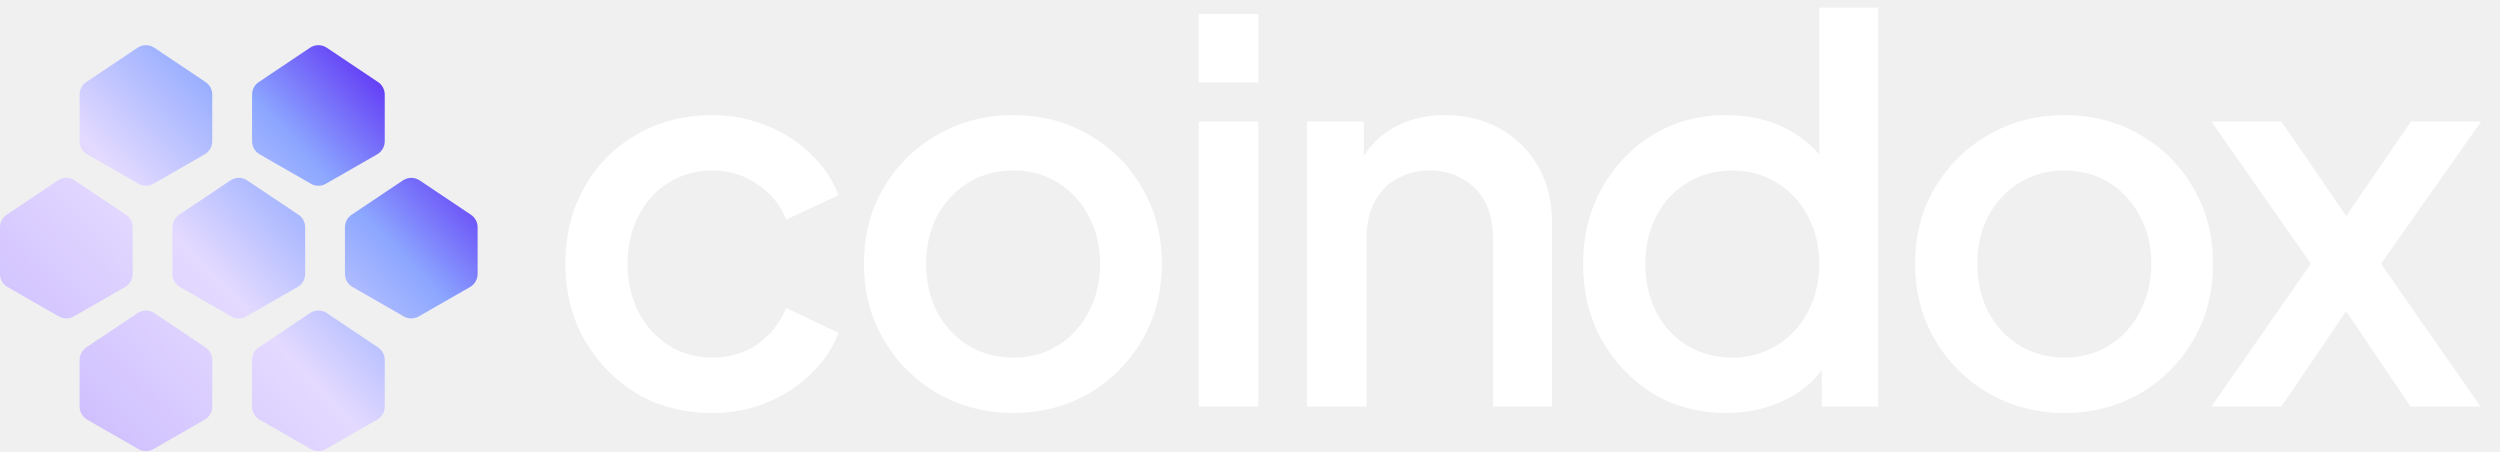
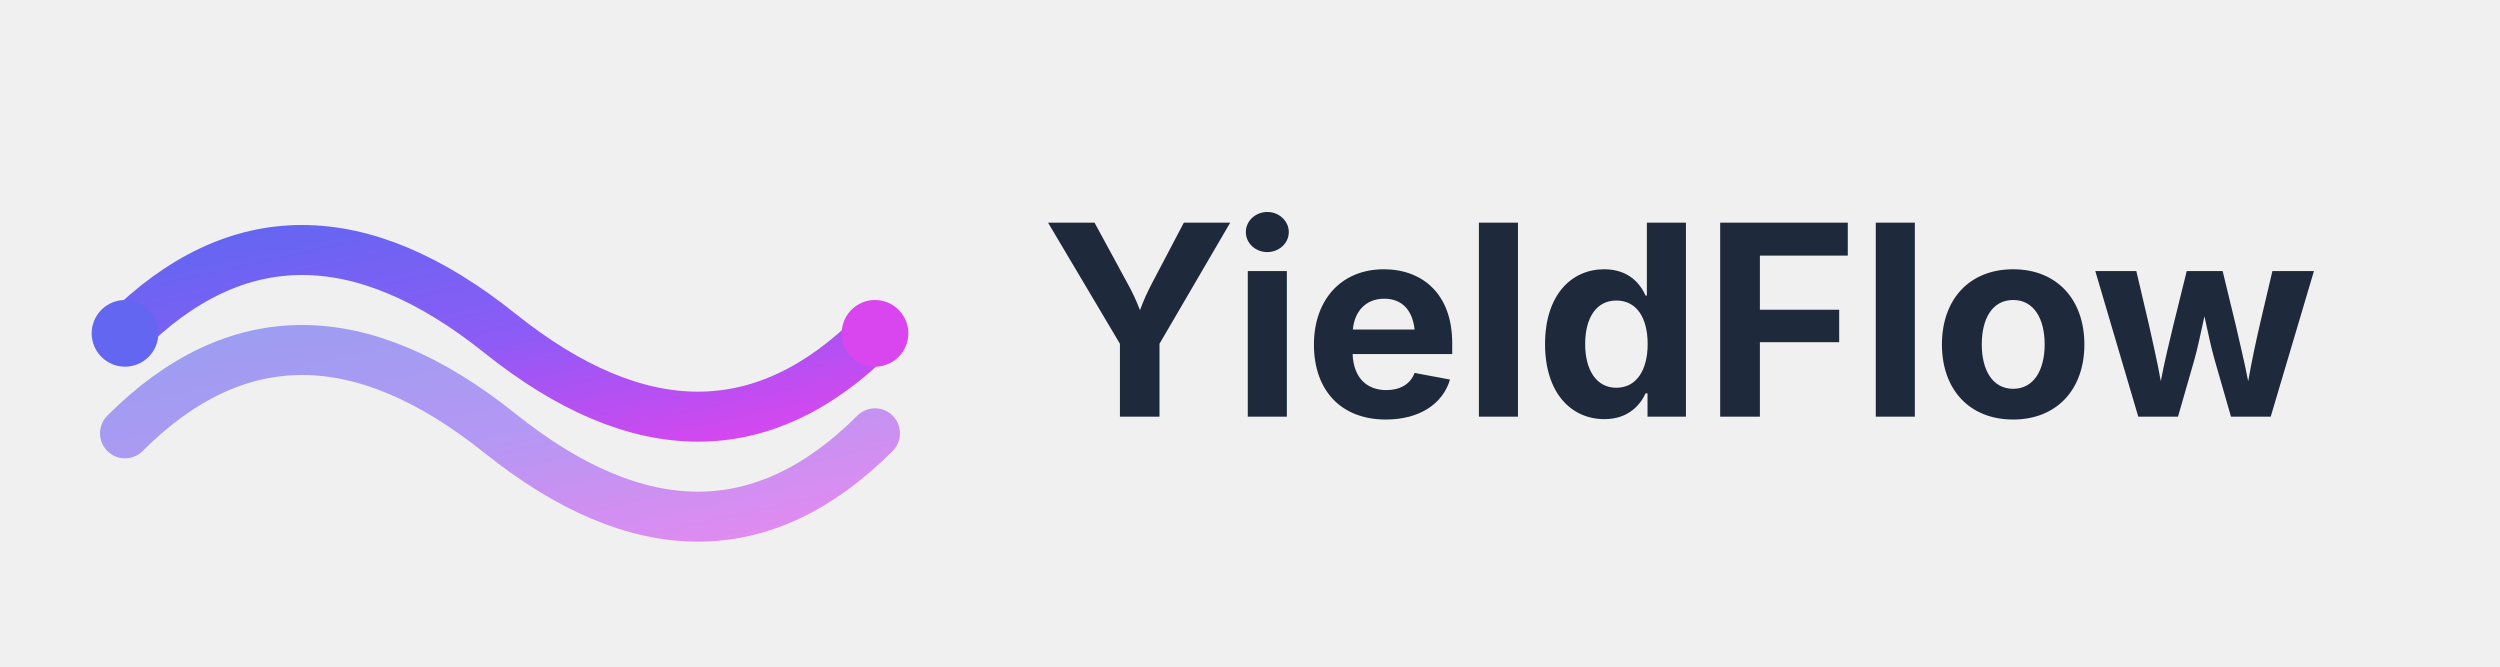
- <svg xmlns="http://www.w3.org/2000/svg" width="166" height="30" viewBox="0 0 166 30" fill="none">
-   <path d="M47.305 27.42C45.415 27.42 43.735 26.988 42.265 26.125C40.818 25.238 39.663 24.048 38.8 22.555C37.96 21.062 37.54 19.37 37.54 17.48C37.54 15.613 37.96 13.933 38.8 12.44C39.64 10.947 40.795 9.78 42.265 8.94C43.735 8.077 45.415 7.645 47.305 7.645C48.588 7.645 49.79 7.878 50.91 8.345C52.03 8.788 52.998 9.407 53.815 10.2C54.655 10.993 55.273 11.915 55.67 12.965L52.205 14.575C51.808 13.595 51.167 12.813 50.28 12.23C49.417 11.623 48.425 11.32 47.305 11.32C46.232 11.32 45.263 11.588 44.4 12.125C43.56 12.638 42.895 13.373 42.405 14.33C41.915 15.263 41.67 16.325 41.67 17.515C41.67 18.705 41.915 19.778 42.405 20.735C42.895 21.668 43.56 22.403 44.4 22.94C45.263 23.477 46.232 23.745 47.305 23.745C48.448 23.745 49.44 23.453 50.28 22.87C51.143 22.263 51.785 21.458 52.205 20.455L55.67 22.1C55.297 23.103 54.69 24.013 53.85 24.83C53.033 25.623 52.065 26.253 50.945 26.72C49.825 27.187 48.612 27.42 47.305 27.42ZM67.271 27.42C65.451 27.42 63.782 26.988 62.266 26.125C60.772 25.262 59.582 24.083 58.696 22.59C57.809 21.097 57.366 19.405 57.366 17.515C57.366 15.602 57.809 13.91 58.696 12.44C59.582 10.947 60.772 9.78 62.266 8.94C63.759 8.077 65.427 7.645 67.271 7.645C69.137 7.645 70.806 8.077 72.276 8.94C73.769 9.78 74.947 10.947 75.811 12.44C76.697 13.91 77.141 15.602 77.141 17.515C77.141 19.428 76.697 21.132 75.811 22.625C74.924 24.118 73.734 25.297 72.241 26.16C70.747 27 69.091 27.42 67.271 27.42ZM67.271 23.745C68.391 23.745 69.382 23.477 70.246 22.94C71.109 22.403 71.786 21.668 72.276 20.735C72.789 19.778 73.046 18.705 73.046 17.515C73.046 16.325 72.789 15.263 72.276 14.33C71.786 13.397 71.109 12.662 70.246 12.125C69.382 11.588 68.391 11.32 67.271 11.32C66.174 11.32 65.182 11.588 64.296 12.125C63.432 12.662 62.744 13.397 62.231 14.33C61.741 15.263 61.496 16.325 61.496 17.515C61.496 18.705 61.741 19.778 62.231 20.735C62.744 21.668 63.432 22.403 64.296 22.94C65.182 23.477 66.174 23.745 67.271 23.745ZM79.602 27V8.065H83.557V27H79.602ZM79.602 5.475V0.925H83.557V5.475H79.602ZM86.781 27V8.065H90.561V11.775L90.106 11.285C90.573 10.095 91.319 9.197 92.346 8.59C93.373 7.96 94.563 7.645 95.916 7.645C97.316 7.645 98.553 7.948 99.626 8.555C100.699 9.162 101.539 10.002 102.146 11.075C102.753 12.148 103.056 13.385 103.056 14.785V27H99.136V15.835C99.136 14.878 98.961 14.073 98.611 13.42C98.261 12.743 97.759 12.23 97.106 11.88C96.476 11.507 95.753 11.32 94.936 11.32C94.119 11.32 93.384 11.507 92.731 11.88C92.101 12.23 91.611 12.743 91.261 13.42C90.911 14.097 90.736 14.902 90.736 15.835V27H86.781ZM114.639 27.42C112.819 27.42 111.185 26.988 109.739 26.125C108.315 25.238 107.184 24.048 106.344 22.555C105.527 21.062 105.119 19.382 105.119 17.515C105.119 15.648 105.539 13.968 106.379 12.475C107.219 10.982 108.35 9.803 109.774 8.94C111.197 8.077 112.807 7.645 114.604 7.645C116.12 7.645 117.462 7.948 118.629 8.555C119.795 9.162 120.717 10.002 121.394 11.075L120.799 11.985V0.505H124.719V27H120.974V23.15L121.429 23.885C120.775 25.028 119.842 25.903 118.629 26.51C117.415 27.117 116.085 27.42 114.639 27.42ZM115.024 23.745C116.12 23.745 117.1 23.477 117.964 22.94C118.85 22.403 119.539 21.668 120.029 20.735C120.542 19.778 120.799 18.705 120.799 17.515C120.799 16.325 120.542 15.263 120.029 14.33C119.539 13.397 118.85 12.662 117.964 12.125C117.1 11.588 116.12 11.32 115.024 11.32C113.927 11.32 112.935 11.588 112.049 12.125C111.162 12.662 110.474 13.397 109.984 14.33C109.494 15.263 109.249 16.325 109.249 17.515C109.249 18.705 109.494 19.778 109.984 20.735C110.474 21.668 111.15 22.403 112.014 22.94C112.9 23.477 113.904 23.745 115.024 23.745ZM137.071 27.42C135.251 27.42 133.583 26.988 132.066 26.125C130.573 25.262 129.383 24.083 128.496 22.59C127.609 21.097 127.166 19.405 127.166 17.515C127.166 15.602 127.609 13.91 128.496 12.44C129.383 10.947 130.573 9.78 132.066 8.94C133.559 8.077 135.228 7.645 137.071 7.645C138.938 7.645 140.606 8.077 142.076 8.94C143.569 9.78 144.748 10.947 145.611 12.44C146.498 13.91 146.941 15.602 146.941 17.515C146.941 19.428 146.498 21.132 145.611 22.625C144.724 24.118 143.534 25.297 142.041 26.16C140.548 27 138.891 27.42 137.071 27.42ZM137.071 23.745C138.191 23.745 139.183 23.477 140.046 22.94C140.909 22.403 141.586 21.668 142.076 20.735C142.589 19.778 142.846 18.705 142.846 17.515C142.846 16.325 142.589 15.263 142.076 14.33C141.586 13.397 140.909 12.662 140.046 12.125C139.183 11.588 138.191 11.32 137.071 11.32C135.974 11.32 134.983 11.588 134.096 12.125C133.233 12.662 132.544 13.397 132.031 14.33C131.541 15.263 131.296 16.325 131.296 17.515C131.296 18.705 131.541 19.778 132.031 20.735C132.544 21.668 133.233 22.403 134.096 22.94C134.983 23.477 135.974 23.745 137.071 23.745ZM146.829 27L153.444 17.515L146.829 8.065H151.484L156.909 15.975H154.669L160.094 8.065H164.749L158.099 17.515L164.714 27H160.059L154.704 19.055H156.874L151.484 27H146.829Z" fill="white" />
-   <path fill-rule="evenodd" clip-rule="evenodd" d="M5.729 5.449L9.134 3.169C9.47 2.944 9.91 2.944 10.246 3.169L13.651 5.449C13.928 5.634 14.095 5.946 14.095 6.28V9.38C14.095 9.738 13.903 10.069 13.592 10.247L10.188 12.201C9.879 12.378 9.5 12.378 9.192 12.201L5.787 10.247C5.477 10.069 5.285 9.738 5.285 9.38V6.28C5.285 5.946 5.452 5.634 5.729 5.449ZM20.586 3.169L17.181 5.449C16.904 5.634 16.737 5.946 16.737 6.28V9.38C16.737 9.738 16.929 10.069 17.239 10.247L20.644 12.201C20.953 12.378 21.331 12.378 21.64 12.201L25.045 10.247C25.355 10.069 25.547 9.738 25.547 9.38V6.28C25.547 5.946 25.38 5.634 25.103 5.449L21.698 3.169C21.362 2.944 20.922 2.944 20.586 3.169ZM15.3 11.979L11.896 14.258C11.618 14.444 11.452 14.756 11.452 15.089V18.19C11.452 18.548 11.644 18.879 11.954 19.057L15.359 21.011C15.667 21.188 16.046 21.188 16.355 21.011L19.759 19.057C20.07 18.879 20.262 18.548 20.262 18.19V15.089C20.262 14.756 20.095 14.444 19.818 14.258L16.413 11.979C16.077 11.753 15.637 11.753 15.3 11.979ZM3.848 11.979L0.444 14.258C0.166 14.444 0 14.756 0 15.089V18.19C0 18.548 0.192 18.879 0.502 19.057L3.907 21.011C4.215 21.188 4.594 21.188 4.903 21.011L8.307 19.057C8.618 18.879 8.81 18.548 8.81 18.19V15.089C8.81 14.756 8.643 14.444 8.366 14.258L4.961 11.979C4.624 11.753 4.185 11.753 3.848 11.979ZM5.729 23.068L9.134 20.788C9.47 20.563 9.91 20.563 10.246 20.788L13.651 23.068C13.928 23.254 14.095 23.565 14.095 23.899V26.999C14.095 27.357 13.903 27.688 13.592 27.866L10.188 29.82C9.879 29.997 9.5 29.997 9.192 29.82L5.787 27.866C5.477 27.688 5.285 27.357 5.285 26.999V23.899C5.285 23.565 5.452 23.254 5.729 23.068ZM20.586 20.788L17.181 23.068C16.904 23.254 16.737 23.565 16.737 23.899V26.999C16.737 27.357 16.929 27.688 17.239 27.866L20.644 29.82C20.953 29.997 21.331 29.997 21.64 29.82L25.045 27.866C25.355 27.688 25.547 27.357 25.547 26.999V23.899C25.547 23.565 25.38 23.254 25.103 23.068L21.698 20.788C21.362 20.563 20.922 20.563 20.586 20.788ZM23.348 14.258L26.753 11.979C27.089 11.753 27.529 11.753 27.865 11.979L31.27 14.258C31.547 14.444 31.714 14.756 31.714 15.089V18.19C31.714 18.548 31.522 18.879 31.212 19.057L27.807 21.011C27.498 21.188 27.119 21.188 26.811 21.011L23.407 19.057C23.096 18.879 22.904 18.548 22.904 18.19V15.089C22.904 14.756 23.071 14.444 23.348 14.258Z" fill="url(#paint0_linear_1202_381)" />
+ <svg xmlns="http://www.w3.org/2000/svg" width="300" height="80" viewBox="0 0 300 80">
  <defs>
-     <linearGradient id="paint0_linear_1202_381" x1="24.228" y1="2.823" x2="-8.76" y2="34.098" gradientUnits="userSpaceOnUse">
-       <stop stop-color="#5E2FF4" />
-       <stop offset="0.175" stop-color="#8CA7FF" />
-       <stop offset="0.395" stop-color="#E4DAFF" />
-       <stop offset="0.844" stop-color="#C3B1FE" />
-       <stop offset="1" stop-color="#5E2FF4" />
+     <linearGradient id="yieldflow-gradient" x1="0%" y1="0%" x2="100%" y2="100%">
+       <stop offset="0%" style="stop-color:#6366f1;stop-opacity:1" />
+       <stop offset="50%" style="stop-color:#8b5cf6;stop-opacity:1" />
+       <stop offset="100%" style="stop-color:#d946ef;stop-opacity:1" />
    </linearGradient>
  </defs>
+   <path d="M15 40 Q35 20, 60 40 T105 40" stroke="url(#yieldflow-gradient)" stroke-width="6" fill="none" stroke-linecap="round" />
+   <path d="M15 52 Q35 32, 60 52 T105 52" stroke="url(#yieldflow-gradient)" stroke-width="6" fill="none" stroke-linecap="round" opacity="0.6" />
+   <circle cx="105" cy="40" r="4" fill="#d946ef" />
+   <circle cx="15" cy="40" r="4" fill="#6366f1" />
+   <text x="125" y="50" font-family="Inter, Arial, sans-serif" font-size="32" font-weight="700" fill="#1e293b">YieldFlow</text>
</svg>
